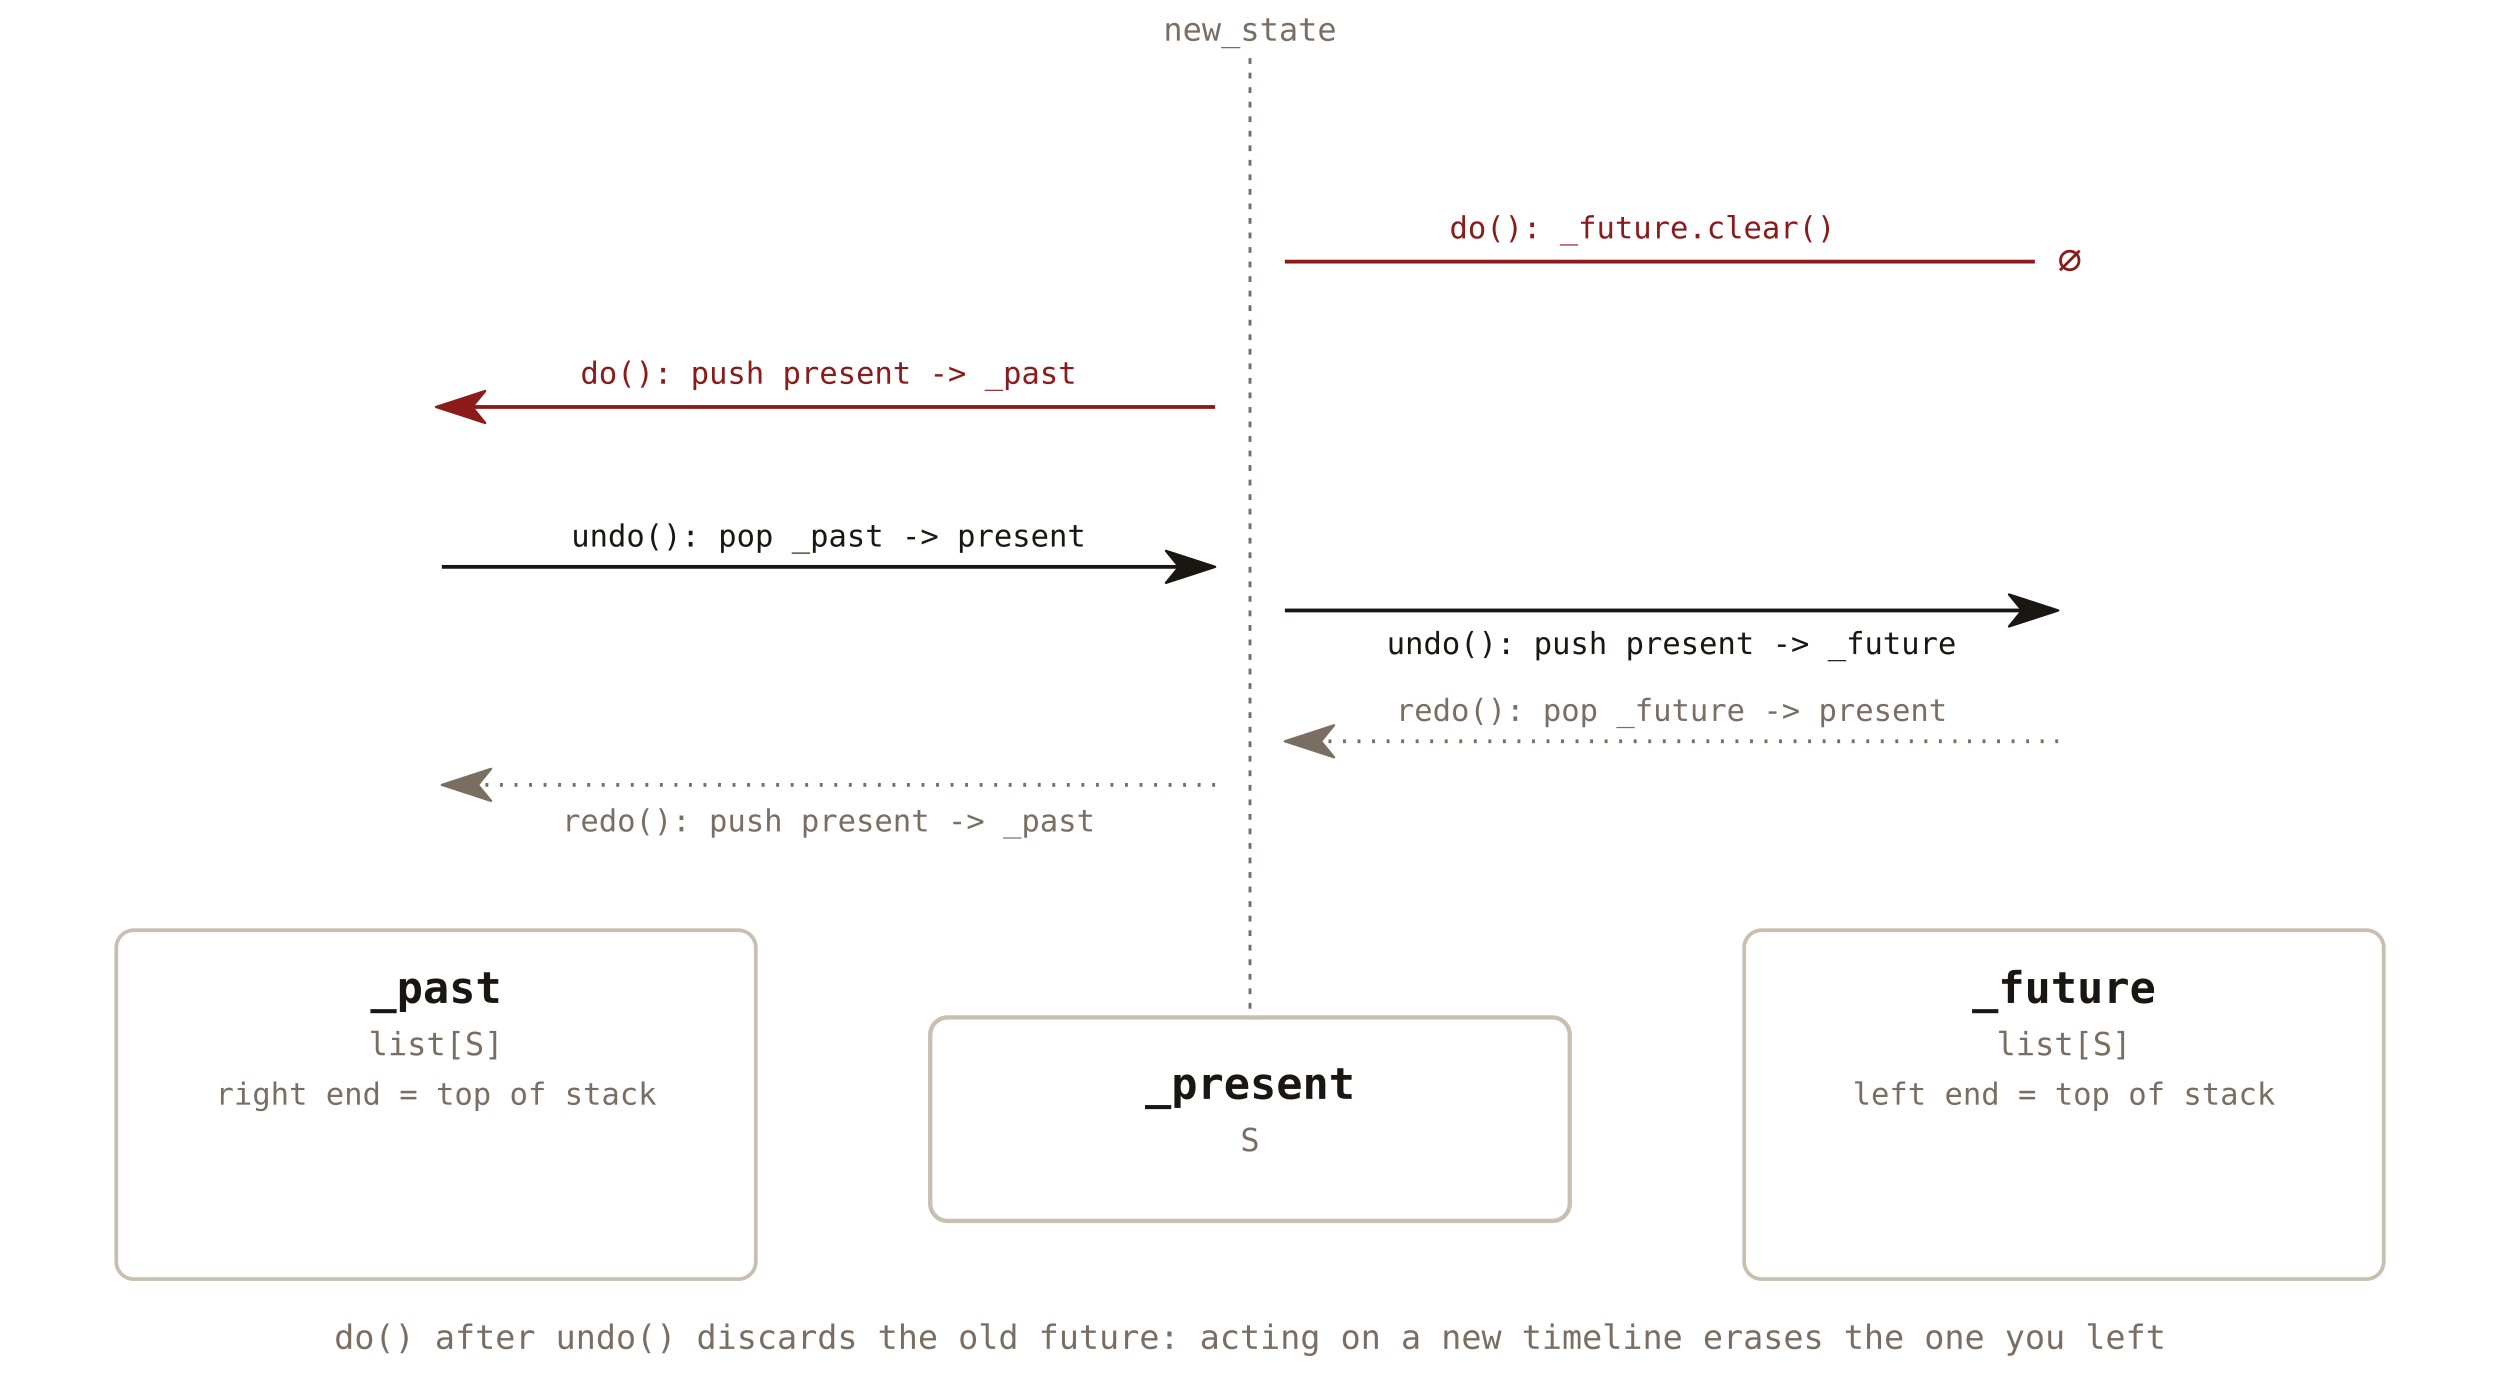
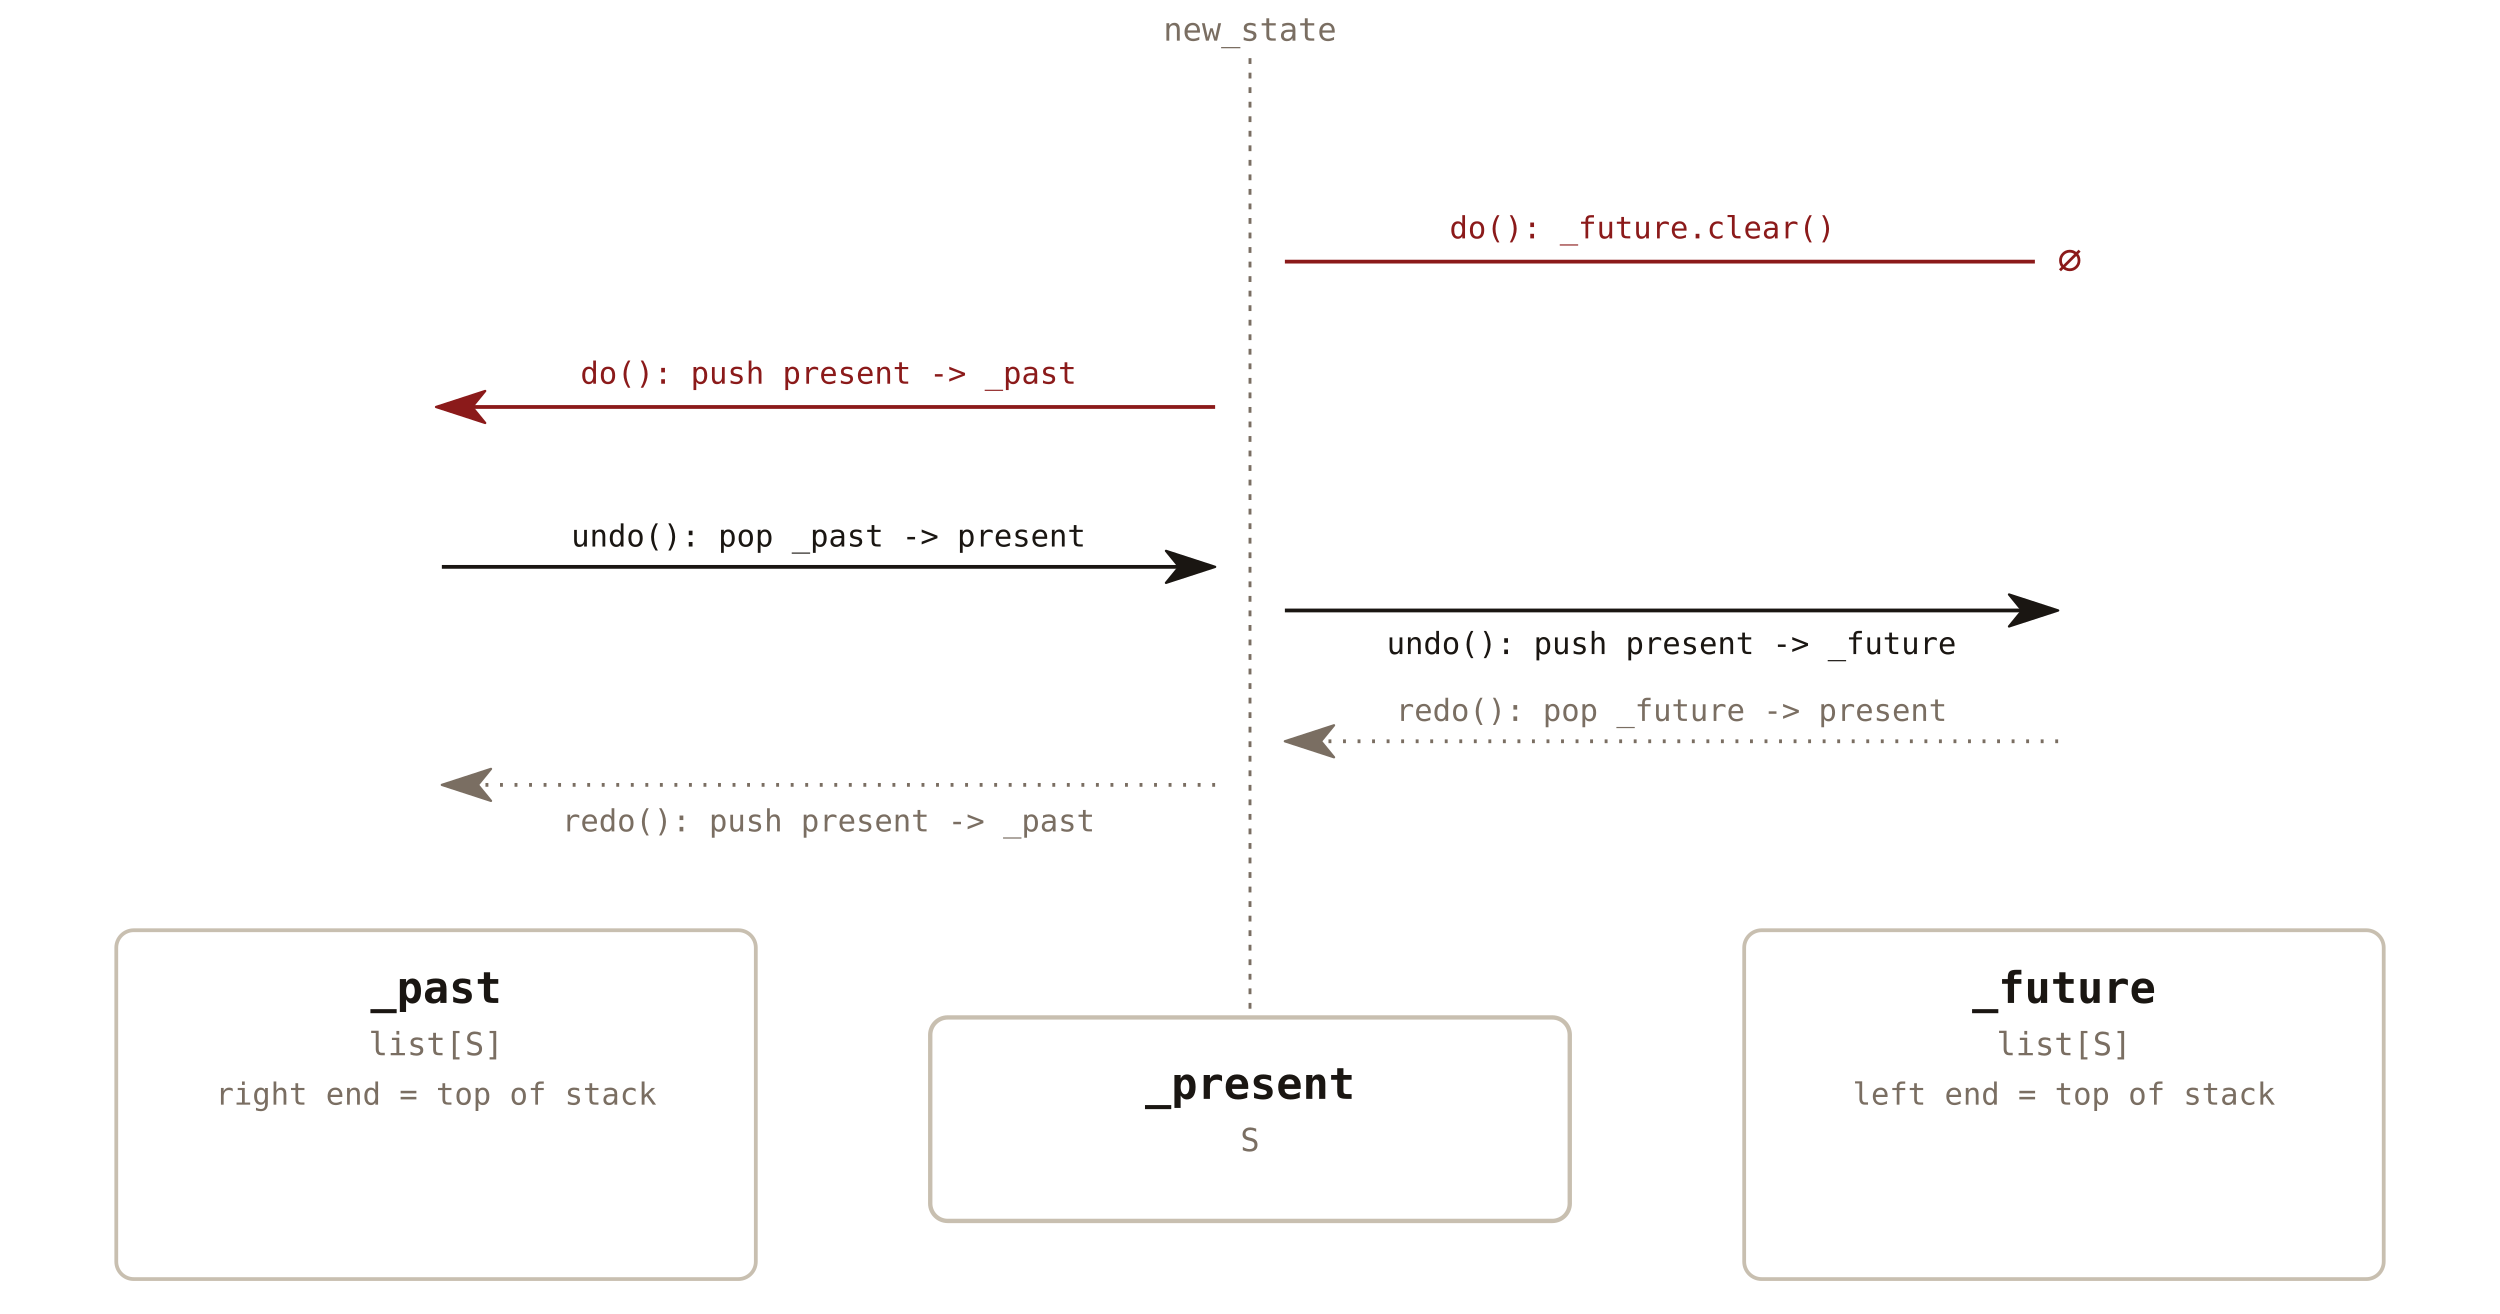
- <svg xmlns="http://www.w3.org/2000/svg" viewBox="0 0 860 480" font-family="'JetBrains Mono', Consolas, monospace">
+ <svg xmlns="http://www.w3.org/2000/svg" viewBox="0 0 860 452" font-family="'JetBrains Mono', Consolas, monospace">
  <defs>
    <marker id="mh-tri" viewBox="0 0 18 12" refX="5" refY="6" markerWidth="18" markerHeight="12" orient="auto" markerUnits="userSpaceOnUse">
      <path d="M0.5,0.5 L17.4,6 L0.5,11.5 L5,6 Z" fill="#1a1612" stroke="#1a1612" stroke-width="0.8" stroke-linejoin="round" />
    </marker>
    <marker id="mh-tri-muted" viewBox="0 0 18 12" refX="5" refY="6" markerWidth="18" markerHeight="12" orient="auto" markerUnits="userSpaceOnUse">
      <path d="M0.5,0.5 L17.4,6 L0.5,11.5 L5,6 Z" fill="#7a6e62" stroke="#7a6e62" stroke-width="0.8" stroke-linejoin="round" />
    </marker>
    <marker id="mh-tri-red" viewBox="0 0 18 12" refX="5" refY="6" markerWidth="18" markerHeight="12" orient="auto" markerUnits="userSpaceOnUse">
      <path d="M0.5,0.5 L17.4,6 L0.5,11.5 L5,6 Z" fill="#8b1a1a" stroke="#8b1a1a" stroke-width="0.8" stroke-linejoin="round" />
    </marker>
  </defs>
  <line x1="430" y1="20" x2="430" y2="348" stroke="#7a6e62" stroke-width="1" stroke-dasharray="2,3" />
  <text x="430" y="14" font-size="11" fill="#7a6e62" text-anchor="middle">new_state</text>
  <line x1="442" y1="90" x2="700" y2="90" stroke="#8b1a1a" stroke-width="1.3" />
  <text x="712" y="94" font-size="14" fill="#8b1a1a" text-anchor="middle">∅</text>
  <line x1="418" y1="140" x2="162.4" y2="140" stroke="#8b1a1a" stroke-width="1.3" marker-end="url(#mh-tri-red)" />
  <text x="565" y="82" font-size="10.5" fill="#8b1a1a" text-anchor="middle">do(): _future.clear()</text>
  <text x="285" y="132" font-size="10.5" fill="#8b1a1a" text-anchor="middle">do(): push present -&gt; _past</text>
  <line x1="152" y1="195" x2="405.6" y2="195" stroke="#1a1612" stroke-width="1.3" marker-end="url(#mh-tri)" />
  <line x1="442" y1="210" x2="695.6" y2="210" stroke="#1a1612" stroke-width="1.3" marker-end="url(#mh-tri)" />
  <text x="285" y="188" font-size="10.5" fill="#1a1612" text-anchor="middle">undo(): pop _past -&gt; present</text>
  <text x="575" y="225" font-size="10.5" fill="#1a1612" text-anchor="middle">undo(): push present -&gt; _future</text>
  <line x1="708" y1="255" x2="454.4" y2="255" stroke="#7a6e62" stroke-width="1.3" stroke-dasharray="1,4" marker-end="url(#mh-tri-muted)" />
  <line x1="418" y1="270" x2="164.4" y2="270" stroke="#7a6e62" stroke-width="1.3" stroke-dasharray="1,4" marker-end="url(#mh-tri-muted)" />
  <text x="575" y="248" font-size="10.5" fill="#7a6e62" text-anchor="middle">redo(): pop _future -&gt; present</text>
  <text x="285" y="286" font-size="10.5" fill="#7a6e62" text-anchor="middle">redo(): push present -&gt; _past</text>
  <rect x="40" y="320" width="220" height="120" fill="none" stroke="#c8bfb0" stroke-width="1.3" rx="6" />
  <text x="150" y="345" font-size="15" font-weight="bold" fill="#1a1612" text-anchor="middle">_past</text>
  <text x="150" y="363" font-size="11" fill="#7a6e62" text-anchor="middle">list[S]</text>
  <text x="150" y="380" font-size="10.5" fill="#7a6e62" text-anchor="middle">right end = top of stack</text>
  <rect x="320" y="350" width="220" height="70" fill="none" stroke="#c8bfb0" stroke-width="1.5" rx="6" />
  <text x="430" y="378" font-size="15" font-weight="bold" fill="#1a1612" text-anchor="middle">_present</text>
  <text x="430" y="396" font-size="11" fill="#7a6e62" text-anchor="middle">S</text>
  <rect x="600" y="320" width="220" height="120" fill="none" stroke="#c8bfb0" stroke-width="1.3" rx="6" />
  <text x="710" y="345" font-size="15" font-weight="bold" fill="#1a1612" text-anchor="middle">_future</text>
  <text x="710" y="363" font-size="11" fill="#7a6e62" text-anchor="middle">list[S]</text>
  <text x="710" y="380" font-size="10.5" fill="#7a6e62" text-anchor="middle">left end = top of stack</text>
-   <text x="430" y="464" font-size="11.5" fill="#7a6e62" text-anchor="middle">do() after undo() discards the old future: acting on a new timeline erases the one you left</text>
</svg>
